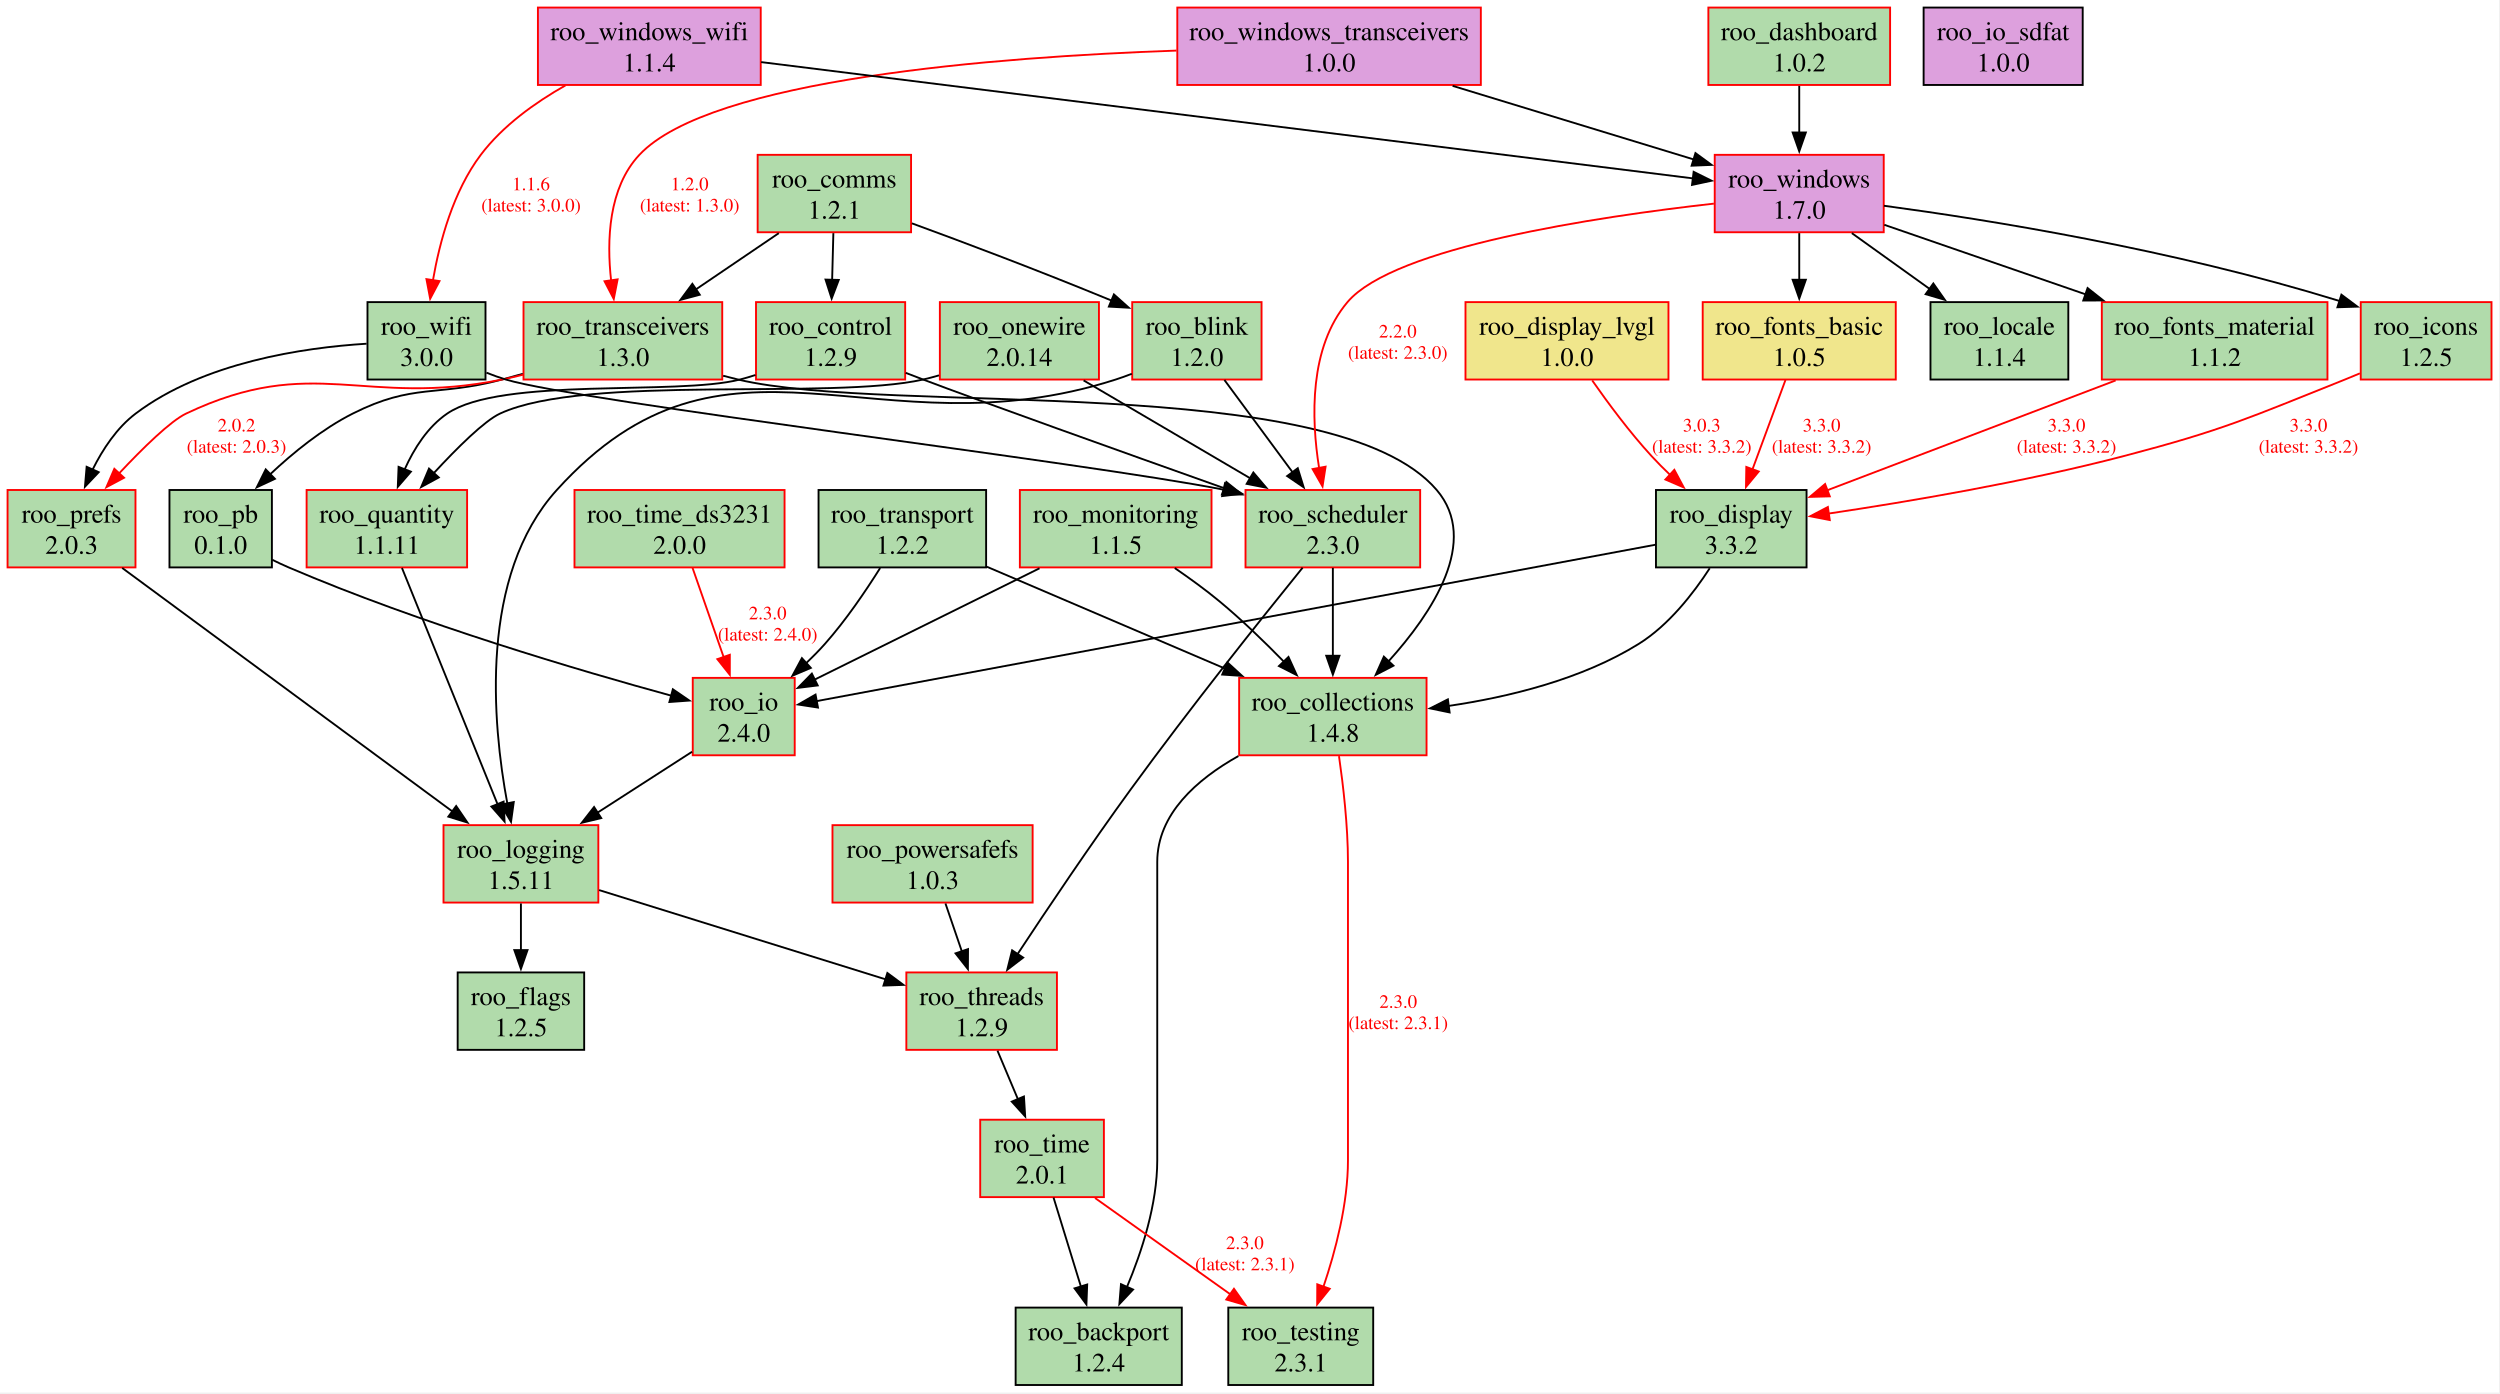
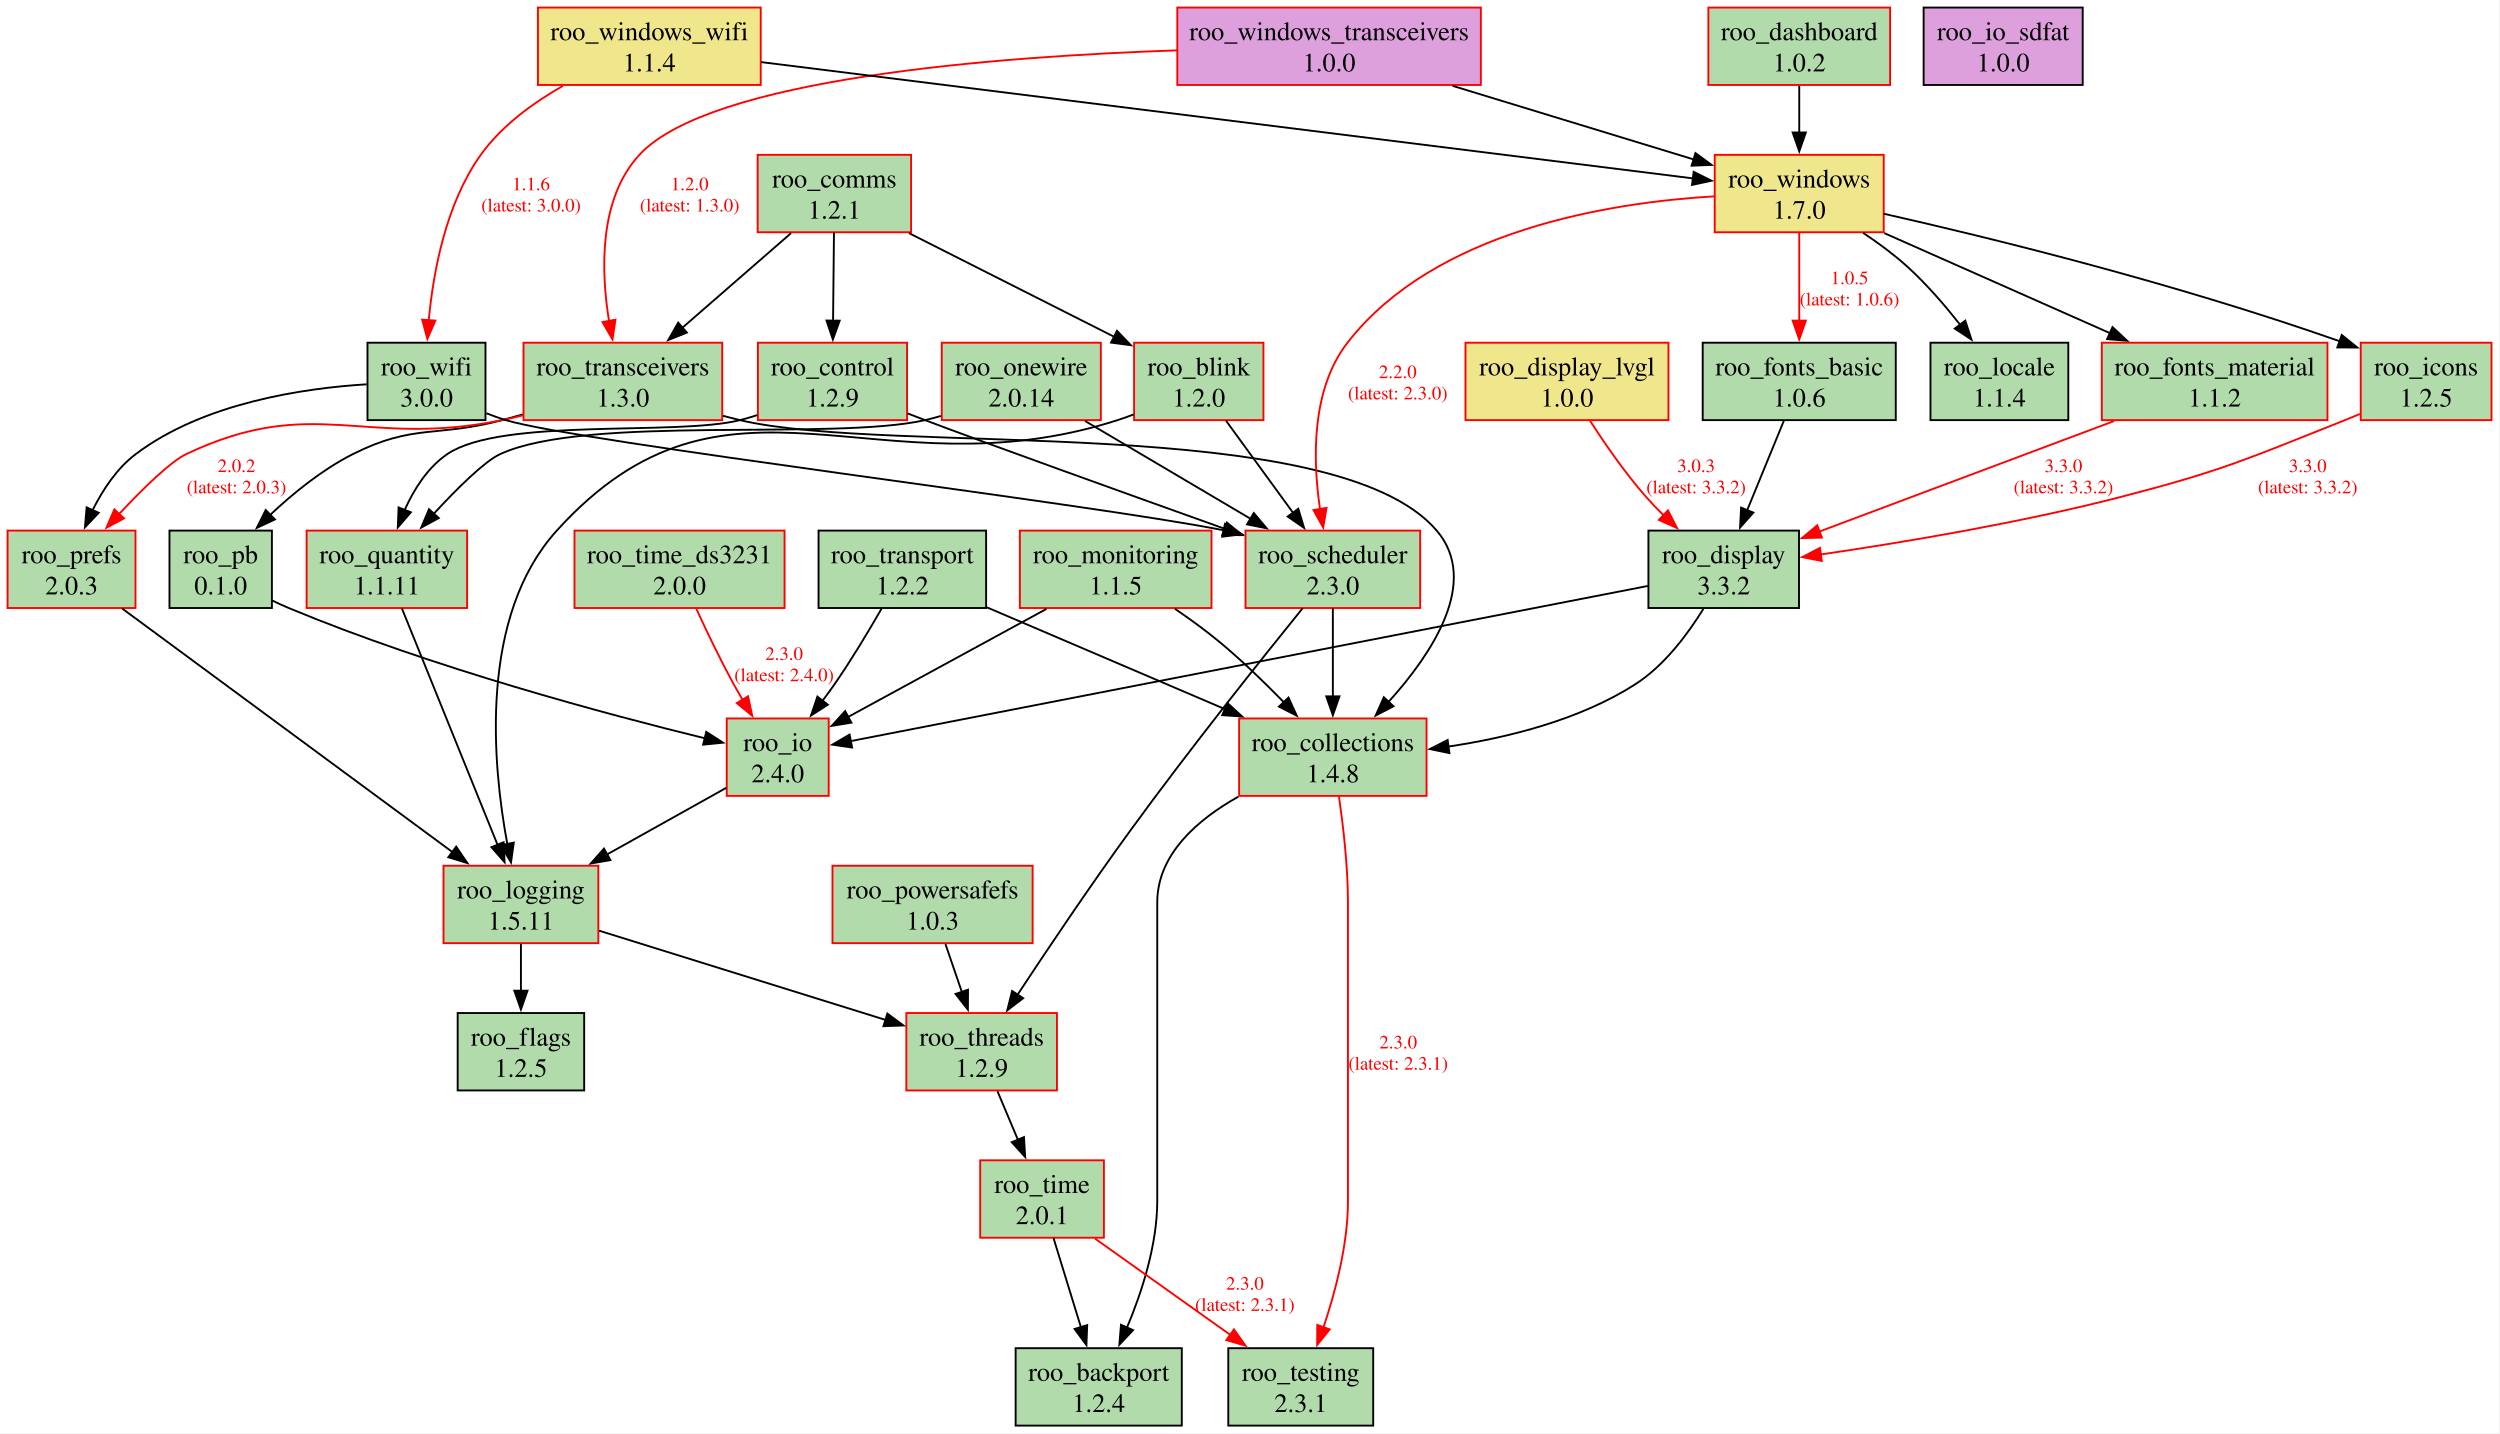
- <svg xmlns="http://www.w3.org/2000/svg" width="1324pt" height="738pt" viewBox="0.00 0.00 1324.00 738.00">
-   <g id="graph0" class="graph" transform="scale(1 1) rotate(0) translate(4 733.5)">
-     <polygon fill="white" stroke="none" points="-4,4 -4,-733.5 1319.5,-733.5 1319.5,4 -4,4" />
+ <svg xmlns="http://www.w3.org/2000/svg" width="1324pt" height="759pt" viewBox="0.00 0.00 1324.00 759.00">
+   <g id="graph0" class="graph" transform="scale(1 1) rotate(0) translate(4 755)">
+     <polygon fill="white" stroke="none" points="-4,4 -4,-755 1319.5,-755 1319.5,4 -4,4" />
    <g id="node1" class="node">
      <polygon fill="#b1dbab" stroke="black" points="621.88,-41 533.88,-41 533.88,0 621.88,0 621.88,-41" />
      <text xml:space="preserve" text-anchor="middle" x="577.88" y="-23.7" font-family="Times,serif" font-size="14.00">roo_backport</text>
      <text xml:space="preserve" text-anchor="middle" x="577.88" y="-7.2" font-family="Times,serif" font-size="14.00">1.2.4</text>
    </g>
    <g id="node2" class="node">
-       <polygon fill="#b1dbab" stroke="red" points="664.12,-573.5 595.62,-573.5 595.62,-532.5 664.12,-532.5 664.12,-573.5" />
-       <text xml:space="preserve" text-anchor="middle" x="629.88" y="-556.2" font-family="Times,serif" font-size="14.00">roo_blink</text>
-       <text xml:space="preserve" text-anchor="middle" x="629.88" y="-539.7" font-family="Times,serif" font-size="14.00">1.2.0</text>
+       <polygon fill="#b1dbab" stroke="red" points="665.12,-573.5 596.62,-573.5 596.62,-532.5 665.12,-532.5 665.12,-573.5" />
+       <text xml:space="preserve" text-anchor="middle" x="630.88" y="-556.2" font-family="Times,serif" font-size="14.00">roo_blink</text>
+       <text xml:space="preserve" text-anchor="middle" x="630.88" y="-539.7" font-family="Times,serif" font-size="14.00">1.2.0</text>
    </g>
    <g id="node16" class="node">
      <polygon fill="#b1dbab" stroke="red" points="312.88,-296.5 230.88,-296.5 230.88,-255.5 312.88,-255.5 312.88,-296.5" />
      <text xml:space="preserve" text-anchor="middle" x="271.88" y="-279.2" font-family="Times,serif" font-size="14.00">roo_logging</text>
      <text xml:space="preserve" text-anchor="middle" x="271.88" y="-262.7" font-family="Times,serif" font-size="14.00">1.5.11</text>
    </g>
    <g id="edge1" class="edge">
-       <path fill="none" stroke="black" d="M595.41,-535.55C592.55,-534.43 589.68,-533.4 586.88,-532.5 459.18,-491.54 380.89,-573.4 290.88,-474 249.76,-428.6 256.69,-350.92 264.69,-307.92" />
-       <polygon fill="black" stroke="black" points="268.09,-308.74 266.64,-298.25 261.23,-307.36 268.09,-308.74" />
+       <path fill="none" stroke="black" d="M596.41,-535.54C593.56,-534.43 590.69,-533.4 587.88,-532.5 459.76,-491.44 381.22,-573.69 290.88,-474 249.75,-428.62 256.68,-350.93 264.69,-307.92" />
+       <polygon fill="black" stroke="black" points="268.09,-308.75 266.63,-298.25 261.23,-307.36 268.09,-308.75" />
    </g>
    <g id="node23" class="node">
      <polygon fill="#b1dbab" stroke="red" points="748.12,-474 655.62,-474 655.62,-433 748.12,-433 748.12,-474" />
      <text xml:space="preserve" text-anchor="middle" x="701.88" y="-456.7" font-family="Times,serif" font-size="14.00">roo_scheduler</text>
      <text xml:space="preserve" text-anchor="middle" x="701.88" y="-440.2" font-family="Times,serif" font-size="14.00">2.3.0</text>
    </g>
    <g id="edge2" class="edge">
-       <path fill="none" stroke="black" d="M644.45,-532.27C654.89,-518.13 669.11,-498.87 680.79,-483.05" />
-       <polygon fill="black" stroke="black" points="683.3,-485.54 686.43,-475.42 677.67,-481.38 683.3,-485.54" />
+       <path fill="none" stroke="black" d="M645.24,-532.27C655.44,-518.26 669.31,-499.23 680.76,-483.49" />
+       <polygon fill="black" stroke="black" points="683.58,-485.57 686.64,-475.42 677.92,-481.45 683.58,-485.57" />
    </g>
    <g id="node3" class="node">
      <polygon fill="#b1dbab" stroke="red" points="751.5,-374.5 652.25,-374.5 652.25,-333.5 751.5,-333.5 751.5,-374.5" />
      <text xml:space="preserve" text-anchor="middle" x="701.88" y="-357.2" font-family="Times,serif" font-size="14.00">roo_collections</text>
      <text xml:space="preserve" text-anchor="middle" x="701.88" y="-340.7" font-family="Times,serif" font-size="14.00">1.4.8</text>
    </g>
    <g id="edge4" class="edge">
      <path fill="none" stroke="black" d="M651.84,-333.09C629.82,-320.74 608.88,-302.33 608.88,-277 608.88,-277 608.88,-277 608.88,-119 608.88,-95.69 600.73,-70.65 592.79,-51.79" />
      <polygon fill="black" stroke="black" points="596.07,-50.56 588.81,-42.84 589.67,-53.4 596.07,-50.56" />
    </g>
    <g id="node24" class="node">
      <polygon fill="#b1dbab" stroke="black" points="723.25,-41 646.5,-41 646.5,0 723.25,0 723.25,-41" />
      <text xml:space="preserve" text-anchor="middle" x="684.88" y="-23.7" font-family="Times,serif" font-size="14.00">roo_testing</text>
      <text xml:space="preserve" text-anchor="middle" x="684.88" y="-7.2" font-family="Times,serif" font-size="14.00">2.3.1</text>
    </g>
    <g id="edge3" class="edge">
      <path fill="none" stroke="red" d="M705.13,-333.06C707.34,-317.76 709.88,-296.1 709.88,-277 709.88,-277 709.88,-277 709.88,-119 709.88,-96.03 703.28,-70.94 696.87,-51.96" />
      <polygon fill="red" stroke="red" points="700.22,-50.96 693.57,-42.71 693.63,-53.31 700.22,-50.96" />
      <text xml:space="preserve" text-anchor="middle" x="736.5" y="-199.75" font-family="Times,serif" font-size="10.00" fill="red">2.3.0</text>
      <text xml:space="preserve" text-anchor="middle" x="736.5" y="-188.5" font-family="Times,serif" font-size="10.00" fill="red">(latest: 2.3.1)</text>
    </g>
    <g id="node4" class="node">
-       <polygon fill="#b1dbab" stroke="red" points="478.5,-651.5 397.25,-651.5 397.25,-610.5 478.5,-610.5 478.5,-651.5" />
-       <text xml:space="preserve" text-anchor="middle" x="437.88" y="-634.2" font-family="Times,serif" font-size="14.00">roo_comms</text>
-       <text xml:space="preserve" text-anchor="middle" x="437.88" y="-617.7" font-family="Times,serif" font-size="14.00">1.2.1</text>
+       <polygon fill="#b1dbab" stroke="red" points="478.5,-673 397.25,-673 397.25,-632 478.5,-632 478.5,-673" />
+       <text xml:space="preserve" text-anchor="middle" x="437.88" y="-655.7" font-family="Times,serif" font-size="14.00">roo_comms</text>
+       <text xml:space="preserve" text-anchor="middle" x="437.88" y="-639.2" font-family="Times,serif" font-size="14.00">1.2.1</text>
    </g>
    <g id="edge5" class="edge">
-       <path fill="none" stroke="black" d="M478.94,-615.22C506.61,-605.09 544.12,-591.01 584.59,-574.35" />
-       <polygon fill="black" stroke="black" points="585.93,-577.58 593.83,-570.52 583.25,-571.12 585.93,-577.58" />
+       <path fill="none" stroke="black" d="M477.4,-631.53C508.94,-615.6 553.14,-593.27 586.01,-576.66" />
+       <polygon fill="black" stroke="black" points="587.56,-579.8 594.91,-572.17 584.4,-573.56 587.56,-579.8" />
    </g>
    <g id="node5" class="node">
-       <polygon fill="#b1dbab" stroke="red" points="475.38,-573.5 396.38,-573.5 396.38,-532.5 475.38,-532.5 475.38,-573.5" />
-       <text xml:space="preserve" text-anchor="middle" x="435.88" y="-556.2" font-family="Times,serif" font-size="14.00">roo_control</text>
-       <text xml:space="preserve" text-anchor="middle" x="435.88" y="-539.7" font-family="Times,serif" font-size="14.00">1.2.9</text>
+       <polygon fill="#b1dbab" stroke="red" points="476.38,-573.5 397.38,-573.5 397.38,-532.5 476.38,-532.5 476.38,-573.5" />
+       <text xml:space="preserve" text-anchor="middle" x="436.88" y="-556.2" font-family="Times,serif" font-size="14.00">roo_control</text>
+       <text xml:space="preserve" text-anchor="middle" x="436.88" y="-539.7" font-family="Times,serif" font-size="14.00">1.2.9</text>
    </g>
    <g id="edge6" class="edge">
-       <path fill="none" stroke="black" d="M437.35,-610.03C437.15,-602.44 436.92,-593.6 436.7,-585.21" />
-       <polygon fill="black" stroke="black" points="440.2,-585.25 436.44,-575.35 433.2,-585.44 440.2,-585.25" />
+       <path fill="none" stroke="black" d="M437.67,-631.77C437.53,-618.29 437.35,-600.16 437.19,-584.79" />
+       <polygon fill="black" stroke="black" points="440.7,-585.18 437.09,-575.21 433.7,-585.25 440.7,-585.18" />
    </g>
    <g id="node28" class="node">
      <polygon fill="#b1dbab" stroke="red" points="378.5,-573.5 273.25,-573.5 273.25,-532.5 378.5,-532.5 378.5,-573.5" />
      <text xml:space="preserve" text-anchor="middle" x="325.88" y="-556.2" font-family="Times,serif" font-size="14.00">roo_transceivers</text>
      <text xml:space="preserve" text-anchor="middle" x="325.88" y="-539.7" font-family="Times,serif" font-size="14.00">1.3.0</text>
    </g>
    <g id="edge7" class="edge">
-       <path fill="none" stroke="black" d="M408.45,-610.03C394.94,-600.87 378.76,-589.88 364.31,-580.08" />
-       <polygon fill="black" stroke="black" points="366.6,-577.4 356.36,-574.68 362.67,-583.2 366.6,-577.4" />
+       <path fill="none" stroke="black" d="M414.94,-631.53C398.33,-617.07 375.67,-597.35 357.37,-581.42" />
+       <polygon fill="black" stroke="black" points="359.76,-578.86 349.92,-574.93 355.17,-584.14 359.76,-578.86" />
    </g>
    <g id="node22" class="node">
      <polygon fill="#b1dbab" stroke="red" points="243.38,-474 158.38,-474 158.38,-433 243.38,-433 243.38,-474" />
      <text xml:space="preserve" text-anchor="middle" x="200.88" y="-456.7" font-family="Times,serif" font-size="14.00">roo_quantity</text>
      <text xml:space="preserve" text-anchor="middle" x="200.88" y="-440.2" font-family="Times,serif" font-size="14.00">1.1.11</text>
    </g>
    <g id="edge8" class="edge">
-       <path fill="none" stroke="black" d="M396.08,-534.89C393.33,-534 390.58,-533.19 387.88,-532.5 354.28,-523.9 261.53,-534.03 232.88,-514.5 222.56,-507.47 215.3,-496.01 210.34,-484.98" />
+       <path fill="none" stroke="black" d="M397.05,-535.16C393.97,-534.16 390.89,-533.26 387.88,-532.5 354.25,-524.02 261.53,-534.03 232.88,-514.5 222.56,-507.47 215.3,-496.01 210.34,-484.98" />
      <polygon fill="black" stroke="black" points="213.6,-483.7 206.67,-475.68 207.09,-486.26 213.6,-483.7" />
    </g>
    <g id="edge9" class="edge">
-       <path fill="none" stroke="black" d="M475.68,-536.03C478.78,-534.82 481.88,-533.63 484.88,-532.5 514.56,-521.26 590.73,-494.02 644.41,-474.91" />
-       <polygon fill="black" stroke="black" points="645.49,-478.24 653.73,-471.59 643.14,-471.65 645.49,-478.24" />
+       <path fill="none" stroke="black" d="M476.68,-536.04C479.79,-534.83 482.88,-533.64 485.88,-532.5 515.43,-521.29 591.25,-494.04 644.68,-474.92" />
+       <polygon fill="black" stroke="black" points="645.72,-478.27 653.95,-471.6 643.36,-471.67 645.72,-478.27" />
    </g>
    <g id="node6" class="node">
-       <polygon fill="#b1dbab" stroke="red" points="997,-729.5 900.75,-729.5 900.75,-688.5 997,-688.5 997,-729.5" />
-       <text xml:space="preserve" text-anchor="middle" x="948.88" y="-712.2" font-family="Times,serif" font-size="14.00">roo_dashboard</text>
-       <text xml:space="preserve" text-anchor="middle" x="948.88" y="-695.7" font-family="Times,serif" font-size="14.00">1.0.2</text>
+       <polygon fill="#b1dbab" stroke="red" points="997,-751 900.75,-751 900.75,-710 997,-710 997,-751" />
+       <text xml:space="preserve" text-anchor="middle" x="948.88" y="-733.7" font-family="Times,serif" font-size="14.00">roo_dashboard</text>
+       <text xml:space="preserve" text-anchor="middle" x="948.88" y="-717.2" font-family="Times,serif" font-size="14.00">1.0.2</text>
    </g>
    <g id="node31" class="node">
-       <polygon fill="plum" stroke="red" points="993.62,-651.5 904.12,-651.5 904.12,-610.5 993.62,-610.5 993.62,-651.5" />
-       <text xml:space="preserve" text-anchor="middle" x="948.88" y="-634.2" font-family="Times,serif" font-size="14.00">roo_windows</text>
-       <text xml:space="preserve" text-anchor="middle" x="948.88" y="-617.7" font-family="Times,serif" font-size="14.00">1.7.0</text>
+       <polygon fill="khaki" stroke="red" points="993.62,-673 904.12,-673 904.12,-632 993.62,-632 993.62,-673" />
+       <text xml:space="preserve" text-anchor="middle" x="948.88" y="-655.7" font-family="Times,serif" font-size="14.00">roo_windows</text>
+       <text xml:space="preserve" text-anchor="middle" x="948.88" y="-639.2" font-family="Times,serif" font-size="14.00">1.7.0</text>
    </g>
    <g id="edge10" class="edge">
-       <path fill="none" stroke="black" d="M948.88,-688.03C948.88,-680.44 948.88,-671.6 948.88,-663.21" />
-       <polygon fill="black" stroke="black" points="952.38,-663.35 948.88,-653.35 945.38,-663.35 952.38,-663.35" />
+       <path fill="none" stroke="black" d="M948.88,-709.53C948.88,-701.94 948.88,-693.1 948.88,-684.71" />
+       <polygon fill="black" stroke="black" points="952.38,-684.85 948.88,-674.85 945.38,-684.85 952.38,-684.85" />
    </g>
    <g id="node7" class="node">
-       <polygon fill="#b1dbab" stroke="black" points="952.75,-474 873,-474 873,-433 952.75,-433 952.75,-474" />
-       <text xml:space="preserve" text-anchor="middle" x="912.88" y="-456.7" font-family="Times,serif" font-size="14.00">roo_display</text>
-       <text xml:space="preserve" text-anchor="middle" x="912.88" y="-440.2" font-family="Times,serif" font-size="14.00">3.3.2</text>
+       <polygon fill="#b1dbab" stroke="black" points="948.75,-474 869,-474 869,-433 948.75,-433 948.75,-474" />
+       <text xml:space="preserve" text-anchor="middle" x="908.88" y="-456.7" font-family="Times,serif" font-size="14.00">roo_display</text>
+       <text xml:space="preserve" text-anchor="middle" x="908.88" y="-440.2" font-family="Times,serif" font-size="14.00">3.3.2</text>
    </g>
    <g id="edge11" class="edge">
-       <path fill="none" stroke="black" d="M901.47,-432.55C892.83,-419.22 879.75,-402.38 863.88,-392.5 833.62,-373.67 794.87,-364.28 762.86,-359.6" />
-       <polygon fill="black" stroke="black" points="763.72,-356.19 753.34,-358.34 762.8,-363.13 763.72,-356.19" />
+       <path fill="none" stroke="black" d="M898.11,-432.56C889.9,-419.24 877.38,-402.4 861.88,-392.5 832.43,-373.7 794.54,-364.3 763.03,-359.62" />
+       <polygon fill="black" stroke="black" points="763.61,-356.16 753.23,-358.3 762.67,-363.1 763.61,-356.16" />
    </g>
    <g id="node13" class="node">
-       <polygon fill="#b1dbab" stroke="red" points="416.88,-374.5 362.88,-374.5 362.88,-333.5 416.88,-333.5 416.88,-374.5" />
-       <text xml:space="preserve" text-anchor="middle" x="389.88" y="-357.2" font-family="Times,serif" font-size="14.00">roo_io</text>
-       <text xml:space="preserve" text-anchor="middle" x="389.88" y="-340.7" font-family="Times,serif" font-size="14.00">2.4.0</text>
+       <polygon fill="#b1dbab" stroke="red" points="434.88,-374.5 380.88,-374.5 380.88,-333.5 434.88,-333.5 434.88,-374.5" />
+       <text xml:space="preserve" text-anchor="middle" x="407.88" y="-357.2" font-family="Times,serif" font-size="14.00">roo_io</text>
+       <text xml:space="preserve" text-anchor="middle" x="407.88" y="-340.7" font-family="Times,serif" font-size="14.00">2.4.0</text>
    </g>
    <g id="edge12" class="edge">
-       <path fill="none" stroke="black" d="M872.7,-445.01C774.77,-426.75 524.72,-380.14 428.46,-362.19" />
-       <polygon fill="black" stroke="black" points="429.2,-358.77 418.72,-360.38 427.91,-365.65 429.2,-358.77" />
+       <path fill="none" stroke="black" d="M868.72,-444.69C774.31,-426.31 539.2,-380.56 446.41,-362.5" />
+       <polygon fill="black" stroke="black" points="447.28,-359.1 436.8,-360.63 445.94,-365.97 447.28,-359.1" />
    </g>
    <g id="node8" class="node">
      <polygon fill="khaki" stroke="red" points="879.62,-573.5 772.12,-573.5 772.12,-532.5 879.62,-532.5 879.62,-573.5" />
      <text xml:space="preserve" text-anchor="middle" x="825.88" y="-556.2" font-family="Times,serif" font-size="14.00">roo_display_lvgl</text>
      <text xml:space="preserve" text-anchor="middle" x="825.88" y="-539.7" font-family="Times,serif" font-size="14.00">1.0.0</text>
    </g>
    <g id="edge13" class="edge">
-       <path fill="none" stroke="red" d="M839.23,-532.02C847.66,-519.96 859.11,-504.54 870.62,-492 873.67,-488.68 876.99,-485.35 880.37,-482.11" />
-       <polygon fill="red" stroke="red" points="882.73,-484.69 887.72,-475.34 877.99,-479.54 882.73,-484.69" />
-       <text xml:space="preserve" text-anchor="middle" x="897.25" y="-505" font-family="Times,serif" font-size="10.00" fill="red">3.0.3</text>
-       <text xml:space="preserve" text-anchor="middle" x="897.25" y="-493.75" font-family="Times,serif" font-size="10.00" fill="red">(latest: 3.3.2)</text>
+       <path fill="none" stroke="red" d="M837.99,-532.27C845.82,-520.15 856.57,-504.59 867.62,-492 870.56,-488.66 873.77,-485.31 877.06,-482.06" />
+       <polygon fill="red" stroke="red" points="879.34,-484.72 884.2,-475.3 874.53,-479.64 879.34,-484.72" />
+       <text xml:space="preserve" text-anchor="middle" x="894.25" y="-505" font-family="Times,serif" font-size="10.00" fill="red">3.0.3</text>
+       <text xml:space="preserve" text-anchor="middle" x="894.25" y="-493.75" font-family="Times,serif" font-size="10.00" fill="red">(latest: 3.3.2)</text>
    </g>
    <g id="node9" class="node">
      <polygon fill="#b1dbab" stroke="black" points="305.38,-218.5 238.38,-218.5 238.38,-177.5 305.38,-177.5 305.38,-218.5" />
      <text xml:space="preserve" text-anchor="middle" x="271.88" y="-201.2" font-family="Times,serif" font-size="14.00">roo_flags</text>
      <text xml:space="preserve" text-anchor="middle" x="271.88" y="-184.7" font-family="Times,serif" font-size="14.00">1.2.5</text>
    </g>
    <g id="node10" class="node">
-       <polygon fill="khaki" stroke="red" points="1000,-573.5 897.75,-573.5 897.75,-532.5 1000,-532.5 1000,-573.5" />
+       <polygon fill="#b1dbab" stroke="black" points="1000,-573.5 897.75,-573.5 897.75,-532.5 1000,-532.5 1000,-573.5" />
      <text xml:space="preserve" text-anchor="middle" x="948.88" y="-556.2" font-family="Times,serif" font-size="14.00">roo_fonts_basic</text>
-       <text xml:space="preserve" text-anchor="middle" x="948.88" y="-539.7" font-family="Times,serif" font-size="14.00">1.0.5</text>
+       <text xml:space="preserve" text-anchor="middle" x="948.88" y="-539.7" font-family="Times,serif" font-size="14.00">1.0.6</text>
    </g>
    <g id="edge14" class="edge">
-       <path fill="none" stroke="red" d="M941.59,-532.27C936.56,-518.66 929.79,-500.3 924.08,-484.84" />
-       <polygon fill="red" stroke="red" points="927.42,-483.79 920.67,-475.62 920.85,-486.21 927.42,-483.79" />
-       <text xml:space="preserve" text-anchor="middle" x="960.72" y="-505" font-family="Times,serif" font-size="10.00" fill="red">3.3.0</text>
-       <text xml:space="preserve" text-anchor="middle" x="960.72" y="-493.75" font-family="Times,serif" font-size="10.00" fill="red">(latest: 3.3.2)</text>
+       <path fill="none" stroke="black" d="M940.78,-532.27C935.2,-518.66 927.66,-500.3 921.32,-484.84" />
+       <polygon fill="black" stroke="black" points="924.57,-483.52 917.53,-475.6 918.09,-486.18 924.57,-483.52" />
    </g>
    <g id="node11" class="node">
      <polygon fill="#b1dbab" stroke="red" points="1228.62,-573.5 1109.12,-573.5 1109.12,-532.5 1228.62,-532.5 1228.62,-573.5" />
      <text xml:space="preserve" text-anchor="middle" x="1168.88" y="-556.2" font-family="Times,serif" font-size="14.00">roo_fonts_material</text>
      <text xml:space="preserve" text-anchor="middle" x="1168.88" y="-539.7" font-family="Times,serif" font-size="14.00">1.1.2</text>
    </g>
    <g id="edge15" class="edge">
-       <path fill="none" stroke="red" d="M1116.45,-532.03C1071.72,-515 1007.81,-490.66 963.58,-473.81" />
-       <polygon fill="red" stroke="red" points="965.06,-470.63 954.47,-470.34 962.57,-477.17 965.06,-470.63" />
-       <text xml:space="preserve" text-anchor="middle" x="1090.43" y="-505" font-family="Times,serif" font-size="10.00" fill="red">3.3.0</text>
-       <text xml:space="preserve" text-anchor="middle" x="1090.43" y="-493.75" font-family="Times,serif" font-size="10.00" fill="red">(latest: 3.3.2)</text>
+       <path fill="none" stroke="red" d="M1115.63,-532.03C1069.93,-514.89 1004.5,-490.36 959.56,-473.51" />
+       <polygon fill="red" stroke="red" points="960.89,-470.27 950.3,-470.03 958.43,-476.82 960.89,-470.27" />
+       <text xml:space="preserve" text-anchor="middle" x="1088.79" y="-505" font-family="Times,serif" font-size="10.00" fill="red">3.3.0</text>
+       <text xml:space="preserve" text-anchor="middle" x="1088.79" y="-493.75" font-family="Times,serif" font-size="10.00" fill="red">(latest: 3.3.2)</text>
    </g>
    <g id="node12" class="node">
      <polygon fill="#b1dbab" stroke="red" points="1315.5,-573.5 1246.25,-573.5 1246.25,-532.5 1315.5,-532.5 1315.5,-573.5" />
      <text xml:space="preserve" text-anchor="middle" x="1280.88" y="-556.2" font-family="Times,serif" font-size="14.00">roo_icons</text>
      <text xml:space="preserve" text-anchor="middle" x="1280.88" y="-539.7" font-family="Times,serif" font-size="14.00">1.2.5</text>
    </g>
    <g id="edge16" class="edge">
-       <path fill="none" stroke="red" d="M1245.79,-535.77C1243.12,-534.63 1240.46,-533.53 1237.88,-532.5 1186.76,-512.11 1174.11,-505.92 1120.88,-492 1068.2,-478.22 1006.7,-467.82 964.31,-461.5" />
-       <polygon fill="red" stroke="red" points="965.05,-458.08 954.65,-460.09 964.04,-465 965.05,-458.08" />
-       <text xml:space="preserve" text-anchor="middle" x="1218.56" y="-505" font-family="Times,serif" font-size="10.00" fill="red">3.3.0</text>
-       <text xml:space="preserve" text-anchor="middle" x="1218.56" y="-493.75" font-family="Times,serif" font-size="10.00" fill="red">(latest: 3.3.2)</text>
+       <path fill="none" stroke="red" d="M1245.79,-535.76C1243.13,-534.63 1240.47,-533.53 1237.88,-532.5 1186.35,-512.03 1173.55,-505.89 1119.88,-492 1066.09,-478.08 1003.27,-467.64 960.25,-461.36" />
+       <polygon fill="red" stroke="red" points="960.83,-457.91 950.44,-459.95 959.84,-464.83 960.83,-457.91" />
+       <text xml:space="preserve" text-anchor="middle" x="1218.17" y="-505" font-family="Times,serif" font-size="10.00" fill="red">3.3.0</text>
+       <text xml:space="preserve" text-anchor="middle" x="1218.17" y="-493.75" font-family="Times,serif" font-size="10.00" fill="red">(latest: 3.3.2)</text>
    </g>
    <g id="edge17" class="edge">
-       <path fill="none" stroke="black" d="M362.51,-335.37C347.6,-325.77 328.86,-313.7 312.29,-303.03" />
-       <polygon fill="black" stroke="black" points="314.41,-300.24 304.11,-297.76 310.62,-306.12 314.41,-300.24" />
+       <path fill="none" stroke="black" d="M380.68,-337.8C362.63,-327.71 338.49,-314.22 317.53,-302.51" />
+       <polygon fill="black" stroke="black" points="319.3,-299.49 308.86,-297.67 315.88,-305.6 319.3,-299.49" />
    </g>
    <g id="node14" class="node">
-       <polygon fill="plum" stroke="black" points="1099,-729.5 1014.75,-729.5 1014.75,-688.5 1099,-688.5 1099,-729.5" />
-       <text xml:space="preserve" text-anchor="middle" x="1056.88" y="-712.2" font-family="Times,serif" font-size="14.00">roo_io_sdfat</text>
-       <text xml:space="preserve" text-anchor="middle" x="1056.88" y="-695.7" font-family="Times,serif" font-size="14.00">1.0.0</text>
+       <polygon fill="plum" stroke="black" points="1099,-751 1014.75,-751 1014.75,-710 1099,-710 1099,-751" />
+       <text xml:space="preserve" text-anchor="middle" x="1056.88" y="-733.7" font-family="Times,serif" font-size="14.00">roo_io_sdfat</text>
+       <text xml:space="preserve" text-anchor="middle" x="1056.88" y="-717.2" font-family="Times,serif" font-size="14.00">1.0.0</text>
    </g>
    <g id="node15" class="node">
      <polygon fill="#b1dbab" stroke="black" points="1091.38,-573.5 1018.38,-573.5 1018.38,-532.5 1091.38,-532.5 1091.38,-573.5" />
      <text xml:space="preserve" text-anchor="middle" x="1054.88" y="-556.2" font-family="Times,serif" font-size="14.00">roo_locale</text>
      <text xml:space="preserve" text-anchor="middle" x="1054.88" y="-539.7" font-family="Times,serif" font-size="14.00">1.1.4</text>
    </g>
    <g id="edge18" class="edge">
      <path fill="none" stroke="black" d="M271.88,-255.03C271.88,-247.44 271.88,-238.6 271.88,-230.21" />
      <polygon fill="black" stroke="black" points="275.38,-230.35 271.88,-220.35 268.38,-230.35 275.38,-230.35" />
    </g>
    <g id="node25" class="node">
      <polygon fill="#b1dbab" stroke="red" points="555.75,-218.5 476,-218.5 476,-177.5 555.75,-177.5 555.75,-218.5" />
      <text xml:space="preserve" text-anchor="middle" x="515.88" y="-201.2" font-family="Times,serif" font-size="14.00">roo_threads</text>
      <text xml:space="preserve" text-anchor="middle" x="515.88" y="-184.7" font-family="Times,serif" font-size="14.00">1.2.9</text>
    </g>
    <g id="edge19" class="edge">
      <path fill="none" stroke="black" d="M313.27,-262.11C355.13,-249.07 419.92,-228.89 464.92,-214.87" />
      <polygon fill="black" stroke="black" points="465.95,-218.22 474.46,-211.9 463.87,-211.53 465.95,-218.22" />
    </g>
    <g id="node17" class="node">
      <polygon fill="#b1dbab" stroke="red" points="637.62,-474 536.12,-474 536.12,-433 637.62,-433 637.62,-474" />
      <text xml:space="preserve" text-anchor="middle" x="586.88" y="-456.7" font-family="Times,serif" font-size="14.00">roo_monitoring</text>
      <text xml:space="preserve" text-anchor="middle" x="586.88" y="-440.2" font-family="Times,serif" font-size="14.00">1.1.5</text>
    </g>
    <g id="edge20" class="edge">
      <path fill="none" stroke="black" d="M618.16,-432.65C626.11,-427.21 634.49,-421.12 641.88,-415 653.69,-405.21 665.82,-393.45 676.06,-382.95" />
      <polygon fill="black" stroke="black" points="678.38,-385.59 682.77,-375.95 673.32,-380.75 678.38,-385.59" />
    </g>
    <g id="edge21" class="edge">
-       <path fill="none" stroke="black" d="M546.53,-432.53C511.54,-415.22 461.3,-390.35 427.21,-373.48" />
-       <polygon fill="black" stroke="black" points="429.06,-370.49 418.55,-369.19 425.96,-376.76 429.06,-370.49" />
+       <path fill="none" stroke="black" d="M550.22,-432.53C519.53,-415.82 475.92,-392.06 445.07,-375.26" />
+       <polygon fill="black" stroke="black" points="446.92,-372.28 436.47,-370.57 443.58,-378.43 446.92,-372.28" />
    </g>
    <g id="node18" class="node">
-       <polygon fill="#b1dbab" stroke="red" points="578,-573.5 493.75,-573.5 493.75,-532.5 578,-532.5 578,-573.5" />
-       <text xml:space="preserve" text-anchor="middle" x="535.88" y="-556.2" font-family="Times,serif" font-size="14.00">roo_onewire</text>
-       <text xml:space="preserve" text-anchor="middle" x="535.88" y="-539.7" font-family="Times,serif" font-size="14.00">2.0.14</text>
+       <polygon fill="#b1dbab" stroke="red" points="579,-573.5 494.75,-573.5 494.75,-532.5 579,-532.5 579,-573.5" />
+       <text xml:space="preserve" text-anchor="middle" x="536.88" y="-556.2" font-family="Times,serif" font-size="14.00">roo_onewire</text>
+       <text xml:space="preserve" text-anchor="middle" x="536.88" y="-539.7" font-family="Times,serif" font-size="14.00">2.0.14</text>
    </g>
    <g id="edge23" class="edge">
-       <path fill="none" stroke="black" d="M493.3,-534.71C490.47,-533.88 487.65,-533.13 484.88,-532.5 436.17,-521.47 306.21,-535.44 260.88,-514.5 252.57,-510.66 238.2,-496.42 225.6,-482.78" />
+       <path fill="none" stroke="black" d="M494.3,-534.71C491.47,-533.88 488.65,-533.13 485.88,-532.5 436.95,-521.43 306.41,-535.53 260.88,-514.5 252.57,-510.66 238.2,-496.42 225.6,-482.78" />
      <polygon fill="black" stroke="black" points="228.38,-480.64 219.07,-475.58 223.2,-485.34 228.38,-480.64" />
    </g>
    <g id="edge22" class="edge">
-       <path fill="none" stroke="black" d="M569.87,-532.03C595.38,-517.05 630.52,-496.41 658.13,-480.19" />
-       <polygon fill="black" stroke="black" points="659.77,-483.29 666.62,-475.21 656.23,-477.25 659.77,-483.29" />
+       <path fill="none" stroke="black" d="M570.66,-532.03C596.02,-517.05 630.95,-496.41 658.39,-480.19" />
+       <polygon fill="black" stroke="black" points="660,-483.31 666.83,-475.21 656.44,-477.28 660,-483.31" />
    </g>
    <g id="node19" class="node">
      <polygon fill="#b1dbab" stroke="black" points="140,-474 85.75,-474 85.75,-433 140,-433 140,-474" />
      <text xml:space="preserve" text-anchor="middle" x="112.88" y="-456.7" font-family="Times,serif" font-size="14.00">roo_pb</text>
      <text xml:space="preserve" text-anchor="middle" x="112.88" y="-440.2" font-family="Times,serif" font-size="14.00">0.1.0</text>
    </g>
    <g id="edge24" class="edge">
-       <path fill="none" stroke="black" d="M140.14,-437.06C143.05,-435.62 146,-434.23 148.88,-433 218.48,-403.18 303.49,-378.19 351.68,-365.02" />
-       <polygon fill="black" stroke="black" points="352.34,-368.47 361.08,-362.48 350.51,-361.71 352.34,-368.47" />
+       <path fill="none" stroke="black" d="M140.11,-437C143.03,-435.57 145.99,-434.2 148.88,-433 224.85,-401.37 318.18,-376.49 369.5,-363.95" />
+       <polygon fill="black" stroke="black" points="370.03,-367.42 378.92,-361.67 368.38,-360.62 370.03,-367.42" />
    </g>
    <g id="node20" class="node">
      <polygon fill="#b1dbab" stroke="red" points="542.88,-296.5 436.88,-296.5 436.88,-255.5 542.88,-255.5 542.88,-296.5" />
      <text xml:space="preserve" text-anchor="middle" x="489.88" y="-279.2" font-family="Times,serif" font-size="14.00">roo_powersafefs</text>
      <text xml:space="preserve" text-anchor="middle" x="489.88" y="-262.7" font-family="Times,serif" font-size="14.00">1.0.3</text>
    </g>
    <g id="edge25" class="edge">
      <path fill="none" stroke="black" d="M496.71,-255.03C499.36,-247.26 502.47,-238.19 505.4,-229.63" />
      <polygon fill="black" stroke="black" points="508.67,-230.86 508.6,-220.27 502.05,-228.6 508.67,-230.86" />
    </g>
    <g id="node21" class="node">
      <polygon fill="#b1dbab" stroke="red" points="67.75,-474 0,-474 0,-433 67.75,-433 67.75,-474" />
      <text xml:space="preserve" text-anchor="middle" x="33.88" y="-456.7" font-family="Times,serif" font-size="14.00">roo_prefs</text>
      <text xml:space="preserve" text-anchor="middle" x="33.88" y="-440.2" font-family="Times,serif" font-size="14.00">2.0.3</text>
    </g>
    <g id="edge26" class="edge">
      <path fill="none" stroke="black" d="M60.71,-432.71C103.57,-401.11 187.5,-339.22 235.64,-303.72" />
      <polygon fill="black" stroke="black" points="237.58,-306.64 243.55,-297.89 233.43,-301 237.58,-306.64" />
    </g>
    <g id="edge27" class="edge">
      <path fill="none" stroke="black" d="M208.88,-432.71C221.24,-402.16 245.05,-343.31 259.6,-307.35" />
      <polygon fill="black" stroke="black" points="262.72,-308.97 263.22,-298.39 256.23,-306.35 262.72,-308.97" />
    </g>
    <g id="edge28" class="edge">
      <path fill="none" stroke="black" d="M701.88,-432.77C701.88,-419.29 701.88,-401.16 701.88,-385.79" />
      <polygon fill="black" stroke="black" points="705.38,-386.21 701.88,-376.21 698.38,-386.21 705.38,-386.21" />
    </g>
    <g id="edge29" class="edge">
      <path fill="none" stroke="black" d="M685.86,-432.85C664.55,-406.54 625.97,-358.19 594.88,-315.5 573.6,-286.29 550.54,-251.95 534.86,-228.16" />
      <polygon fill="black" stroke="black" points="537.87,-226.36 529.45,-219.92 532.02,-230.2 537.87,-226.36" />
    </g>
    <g id="node26" class="node">
      <polygon fill="#b1dbab" stroke="red" points="580.62,-140.5 515.12,-140.5 515.12,-99.5 580.62,-99.5 580.62,-140.5" />
      <text xml:space="preserve" text-anchor="middle" x="547.88" y="-123.2" font-family="Times,serif" font-size="14.00">roo_time</text>
      <text xml:space="preserve" text-anchor="middle" x="547.88" y="-106.7" font-family="Times,serif" font-size="14.00">2.0.1</text>
    </g>
    <g id="edge30" class="edge">
      <path fill="none" stroke="black" d="M524.28,-177.03C527.59,-169.18 531.46,-159.98 535.1,-151.34" />
      <polygon fill="black" stroke="black" points="538.28,-152.8 538.94,-142.23 531.83,-150.09 538.28,-152.8" />
    </g>
    <g id="edge32" class="edge">
      <path fill="none" stroke="black" d="M553.95,-99.27C558.13,-85.66 563.78,-67.3 568.54,-51.84" />
      <polygon fill="black" stroke="black" points="571.77,-53.23 571.37,-42.65 565.08,-51.18 571.77,-53.23" />
    </g>
    <g id="edge31" class="edge">
      <path fill="none" stroke="red" d="M575.93,-99.03C596.62,-84.31 624.97,-64.13 647.57,-48.05" />
      <polygon fill="red" stroke="red" points="649.51,-50.97 655.62,-42.32 645.45,-45.26 649.51,-50.97" />
      <text xml:space="preserve" text-anchor="middle" x="655.27" y="-72" font-family="Times,serif" font-size="10.00" fill="red">2.3.0</text>
      <text xml:space="preserve" text-anchor="middle" x="655.27" y="-60.75" font-family="Times,serif" font-size="10.00" fill="red">(latest: 2.3.1)</text>
    </g>
    <g id="node27" class="node">
      <polygon fill="#b1dbab" stroke="red" points="411.5,-474 300.25,-474 300.25,-433 411.5,-433 411.5,-474" />
      <text xml:space="preserve" text-anchor="middle" x="355.88" y="-456.7" font-family="Times,serif" font-size="14.00">roo_time_ds3231</text>
      <text xml:space="preserve" text-anchor="middle" x="355.88" y="-440.2" font-family="Times,serif" font-size="14.00">2.0.0</text>
    </g>
    <g id="edge33" class="edge">
-       <path fill="none" stroke="red" d="M362.76,-432.77C367.5,-419.16 373.9,-400.8 379.3,-385.34" />
-       <polygon fill="red" stroke="red" points="382.52,-386.73 382.51,-376.13 375.91,-384.42 382.52,-386.73" />
-       <text xml:space="preserve" text-anchor="middle" x="402.55" y="-405.5" font-family="Times,serif" font-size="10.00" fill="red">2.3.0</text>
-       <text xml:space="preserve" text-anchor="middle" x="402.55" y="-394.25" font-family="Times,serif" font-size="10.00" fill="red">(latest: 2.4.0)</text>
+       <path fill="none" stroke="red" d="M364.8,-432.5C370.22,-420.7 377.47,-405.57 384.62,-392.5 386.09,-389.82 387.67,-387.07 389.28,-384.33" />
+       <polygon fill="red" stroke="red" points="392.19,-386.27 394.38,-375.91 386.2,-382.65 392.19,-386.27" />
+       <text xml:space="preserve" text-anchor="middle" x="411.25" y="-405.5" font-family="Times,serif" font-size="10.00" fill="red">2.3.0</text>
+       <text xml:space="preserve" text-anchor="middle" x="411.25" y="-394.25" font-family="Times,serif" font-size="10.00" fill="red">(latest: 2.4.0)</text>
    </g>
    <g id="edge35" class="edge">
-       <path fill="none" stroke="black" d="M378.97,-534.5C381.63,-533.79 384.28,-533.12 386.88,-532.5 467.87,-513.27 702.8,-537.29 756.88,-474 779.85,-447.1 754.65,-409 731.31,-383.21" />
-       <polygon fill="black" stroke="black" points="733.98,-380.95 724.57,-376.08 728.89,-385.75 733.98,-380.95" />
+       <path fill="none" stroke="black" d="M378.83,-534.78C381.88,-533.96 384.91,-533.2 387.88,-532.5 468.69,-513.49 702.96,-537.14 756.88,-474 779.85,-447.1 754.65,-409 731.31,-383.21" />
+       <polygon fill="black" stroke="black" points="733.98,-380.95 724.57,-376.07 728.89,-385.75 733.98,-380.95" />
    </g>
    <g id="edge34" class="edge">
      <path fill="none" stroke="black" d="M272.88,-535.53C269.16,-534.48 265.47,-533.46 261.88,-532.5 227.07,-523.25 215.04,-530.69 182.88,-514.5 166.73,-506.37 151.2,-493.74 138.9,-482.16" />
      <polygon fill="black" stroke="black" points="141.61,-479.91 132,-475.43 136.72,-484.92 141.61,-479.91" />
    </g>
    <g id="edge36" class="edge">
      <path fill="none" stroke="red" d="M272.99,-535.05C269.25,-534.11 265.52,-533.24 261.88,-532.5 188.62,-517.54 162.16,-546.56 94.62,-514.5 86.31,-510.55 71.76,-496.31 58.98,-482.69" />
      <polygon fill="red" stroke="red" points="61.71,-480.48 52.36,-475.5 56.56,-485.23 61.71,-480.48" />
      <text xml:space="preserve" text-anchor="middle" x="121.25" y="-505" font-family="Times,serif" font-size="10.00" fill="red">2.0.2</text>
      <text xml:space="preserve" text-anchor="middle" x="121.25" y="-493.75" font-family="Times,serif" font-size="10.00" fill="red">(latest: 2.0.3)</text>
    </g>
    <g id="node29" class="node">
      <polygon fill="#b1dbab" stroke="black" points="518.25,-474 429.5,-474 429.5,-433 518.25,-433 518.25,-474" />
      <text xml:space="preserve" text-anchor="middle" x="473.88" y="-456.7" font-family="Times,serif" font-size="14.00">roo_transport</text>
      <text xml:space="preserve" text-anchor="middle" x="473.88" y="-440.2" font-family="Times,serif" font-size="14.00">1.2.2</text>
    </g>
    <g id="edge37" class="edge">
      <path fill="none" stroke="black" d="M518.65,-433.35C554.84,-417.88 606.01,-395.99 645.08,-379.29" />
      <polygon fill="black" stroke="black" points="646.04,-382.69 653.85,-375.54 643.28,-376.25 646.04,-382.69" />
    </g>
    <g id="edge38" class="edge">
-       <path fill="none" stroke="black" d="M462.12,-432.67C454.49,-420.51 443.94,-404.95 432.88,-392.5 429.77,-389 426.34,-385.52 422.82,-382.16" />
-       <polygon fill="black" stroke="black" points="425.41,-379.78 415.66,-375.63 420.69,-384.96 425.41,-379.78" />
+       <path fill="none" stroke="black" d="M462.85,-432.63C456.03,-420.74 446.89,-405.47 437.88,-392.5 435.89,-389.65 433.76,-386.73 431.58,-383.85" />
+       <polygon fill="black" stroke="black" points="434.41,-381.79 425.51,-376.05 428.89,-386.09 434.41,-381.79" />
    </g>
    <g id="node30" class="node">
      <polygon fill="#b1dbab" stroke="black" points="253.12,-573.5 190.62,-573.5 190.62,-532.5 253.12,-532.5 253.12,-573.5" />
      <text xml:space="preserve" text-anchor="middle" x="221.88" y="-556.2" font-family="Times,serif" font-size="14.00">roo_wifi</text>
      <text xml:space="preserve" text-anchor="middle" x="221.88" y="-539.7" font-family="Times,serif" font-size="14.00">3.0.0</text>
    </g>
    <g id="edge39" class="edge">
      <path fill="none" stroke="black" d="M190.15,-551.47C156.63,-549.4 103.77,-541.62 67.88,-514.5 57.92,-506.98 50.43,-495.63 45.05,-484.82" />
      <polygon fill="black" stroke="black" points="48.27,-483.43 40.99,-475.74 41.88,-486.29 48.27,-483.43" />
    </g>
    <g id="edge40" class="edge">
      <path fill="none" stroke="black" d="M253.61,-536.13C257.03,-534.77 260.49,-533.52 263.88,-532.5 302.75,-520.77 571.97,-488.45 644.42,-474.09" />
      <polygon fill="black" stroke="black" points="644.76,-477.6 653.77,-472.03 643.26,-470.76 644.76,-477.6" />
    </g>
    <g id="edge41" class="edge">
-       <path fill="none" stroke="black" d="M948.88,-610.03C948.88,-602.44 948.88,-593.6 948.88,-585.21" />
-       <polygon fill="black" stroke="black" points="952.38,-585.35 948.88,-575.35 945.38,-585.35 952.38,-585.35" />
+       <path fill="none" stroke="red" d="M948.88,-631.77C948.88,-618.29 948.88,-600.16 948.88,-584.79" />
+       <polygon fill="red" stroke="red" points="952.38,-585.21 948.88,-575.21 945.38,-585.21 952.38,-585.21" />
+       <text xml:space="preserve" text-anchor="middle" x="975.5" y="-604.5" font-family="Times,serif" font-size="10.00" fill="red">1.0.5</text>
+       <text xml:space="preserve" text-anchor="middle" x="975.5" y="-593.25" font-family="Times,serif" font-size="10.00" fill="red">(latest: 1.0.6)</text>
    </g>
    <g id="edge42" class="edge">
-       <path fill="none" stroke="black" d="M993.93,-614.44C1024.69,-603.81 1066,-589.54 1100.76,-577.53" />
-       <polygon fill="black" stroke="black" points="1101.58,-580.95 1109.89,-574.38 1099.29,-574.33 1101.58,-580.95" />
+       <path fill="none" stroke="black" d="M993.93,-631.53C1028.63,-616.15 1076.77,-594.82 1113.76,-578.42" />
+       <polygon fill="black" stroke="black" points="1114.78,-581.8 1122.5,-574.55 1111.94,-575.4 1114.78,-581.8" />
    </g>
    <g id="edge44" class="edge">
-       <path fill="none" stroke="black" d="M993.75,-624.53C1049.02,-617.07 1145.7,-601.69 1235.08,-574.07" />
-       <polygon fill="black" stroke="black" points="1236.01,-577.45 1244.49,-571.1 1233.9,-570.77 1236.01,-577.45" />
+       <path fill="none" stroke="black" d="M993.63,-641.8C1048.84,-629.31 1145.53,-605.76 1235.25,-574.22" />
+       <polygon fill="black" stroke="black" points="1236.2,-577.6 1244.44,-570.94 1233.85,-571 1236.2,-577.6" />
    </g>
    <g id="edge43" class="edge">
-       <path fill="none" stroke="black" d="M976.73,-610.03C989.38,-600.96 1004.54,-590.09 1018.11,-580.36" />
-       <polygon fill="black" stroke="black" points="1019.89,-583.39 1025.98,-574.72 1015.81,-577.7 1019.89,-583.39" />
+       <path fill="none" stroke="black" d="M982.68,-631.7C990.63,-626.39 998.84,-620.35 1005.88,-614 1016.04,-604.83 1025.88,-593.46 1034.03,-583.09" />
+       <polygon fill="black" stroke="black" points="1036.81,-585.22 1040.09,-575.15 1031.24,-580.98 1036.81,-585.22" />
    </g>
    <g id="edge45" class="edge">
-       <path fill="none" stroke="red" d="M903.66,-625.66C841.43,-618.67 734.29,-602.67 709.62,-573.5 689.34,-549.51 690.38,-512.14 694.59,-485.69" />
-       <polygon fill="red" stroke="red" points="698.03,-486.35 696.41,-475.88 691.15,-485.08 698.03,-486.35" />
+       <path fill="none" stroke="red" d="M903.87,-651.02C848.41,-647.74 755.85,-633.02 709.62,-573.5 690.35,-548.69 691.21,-511.47 695.1,-485.28" />
+       <polygon fill="red" stroke="red" points="698.52,-486.05 696.78,-475.6 691.62,-484.85 698.52,-486.05" />
      <text xml:space="preserve" text-anchor="middle" x="736.25" y="-554.75" font-family="Times,serif" font-size="10.00" fill="red">2.2.0</text>
      <text xml:space="preserve" text-anchor="middle" x="736.25" y="-543.5" font-family="Times,serif" font-size="10.00" fill="red">(latest: 2.3.0)</text>
    </g>
    <g id="node32" class="node">
-       <polygon fill="plum" stroke="red" points="780.25,-729.5 619.5,-729.5 619.5,-688.5 780.25,-688.5 780.25,-729.5" />
-       <text xml:space="preserve" text-anchor="middle" x="699.88" y="-712.2" font-family="Times,serif" font-size="14.00">roo_windows_transceivers</text>
-       <text xml:space="preserve" text-anchor="middle" x="699.88" y="-695.7" font-family="Times,serif" font-size="14.00">1.0.0</text>
+       <polygon fill="plum" stroke="red" points="780.25,-751 619.5,-751 619.5,-710 780.25,-710 780.25,-751" />
+       <text xml:space="preserve" text-anchor="middle" x="699.88" y="-733.7" font-family="Times,serif" font-size="14.00">roo_windows_transceivers</text>
+       <text xml:space="preserve" text-anchor="middle" x="699.88" y="-717.2" font-family="Times,serif" font-size="14.00">1.0.0</text>
    </g>
    <g id="edge46" class="edge">
-       <path fill="none" stroke="red" d="M619.07,-706.71C523.4,-703.35 372.27,-691.63 334.62,-651.5 318.24,-634.03 317.24,-606.26 319.66,-584.81" />
-       <polygon fill="red" stroke="red" points="323.09,-585.55 321.05,-575.15 316.16,-584.55 323.09,-585.55" />
-       <text xml:space="preserve" text-anchor="middle" x="361.25" y="-632.75" font-family="Times,serif" font-size="10.00" fill="red">1.2.0</text>
-       <text xml:space="preserve" text-anchor="middle" x="361.25" y="-621.5" font-family="Times,serif" font-size="10.00" fill="red">(latest: 1.3.0)</text>
+       <path fill="none" stroke="red" d="M619.38,-728.33C523.62,-725.08 372,-713.49 334.62,-673 313.08,-649.66 314.21,-611.6 318.57,-584.82" />
+       <polygon fill="red" stroke="red" points="321.96,-585.71 320.38,-575.24 315.09,-584.42 321.96,-585.71" />
+       <text xml:space="preserve" text-anchor="middle" x="361.25" y="-654.25" font-family="Times,serif" font-size="10.00" fill="red">1.2.0</text>
+       <text xml:space="preserve" text-anchor="middle" x="361.25" y="-643" font-family="Times,serif" font-size="10.00" fill="red">(latest: 1.3.0)</text>
    </g>
    <g id="edge47" class="edge">
-       <path fill="none" stroke="black" d="M765.3,-688.03C805.03,-675.9 855.22,-660.58 893.08,-649.03" />
-       <polygon fill="black" stroke="black" points="893.91,-652.43 902.46,-646.17 891.87,-645.74 893.91,-652.43" />
+       <path fill="none" stroke="black" d="M765.3,-709.53C805.03,-697.4 855.22,-682.08 893.08,-670.53" />
+       <polygon fill="black" stroke="black" points="893.91,-673.93 902.46,-667.67 891.87,-667.24 893.91,-673.93" />
    </g>
    <g id="node33" class="node">
-       <polygon fill="plum" stroke="red" points="398.88,-729.5 280.88,-729.5 280.88,-688.5 398.88,-688.5 398.88,-729.5" />
-       <text xml:space="preserve" text-anchor="middle" x="339.88" y="-712.2" font-family="Times,serif" font-size="14.00">roo_windows_wifi</text>
-       <text xml:space="preserve" text-anchor="middle" x="339.88" y="-695.7" font-family="Times,serif" font-size="14.00">1.1.4</text>
+       <polygon fill="khaki" stroke="red" points="398.88,-751 280.88,-751 280.88,-710 398.88,-710 398.88,-751" />
+       <text xml:space="preserve" text-anchor="middle" x="339.88" y="-733.7" font-family="Times,serif" font-size="14.00">roo_windows_wifi</text>
+       <text xml:space="preserve" text-anchor="middle" x="339.88" y="-717.2" font-family="Times,serif" font-size="14.00">1.1.4</text>
    </g>
    <g id="edge48" class="edge">
-       <path fill="none" stroke="red" d="M295.46,-688.26C279.32,-679.14 262.23,-666.87 250.62,-651.5 236.05,-632.19 228.84,-605.6 225.29,-585.07" />
-       <polygon fill="red" stroke="red" points="228.76,-584.64 223.81,-575.27 221.84,-585.68 228.76,-584.64" />
-       <text xml:space="preserve" text-anchor="middle" x="277.25" y="-632.75" font-family="Times,serif" font-size="10.00" fill="red">1.1.6</text>
-       <text xml:space="preserve" text-anchor="middle" x="277.25" y="-621.5" font-family="Times,serif" font-size="10.00" fill="red">(latest: 3.0.0)</text>
+       <path fill="none" stroke="red" d="M294.13,-709.53C278.22,-700.5 261.63,-688.35 250.62,-673 232.14,-647.2 225.44,-611 223.06,-585.32" />
+       <polygon fill="red" stroke="red" points="226.56,-585.22 222.34,-575.5 219.58,-585.73 226.56,-585.22" />
+       <text xml:space="preserve" text-anchor="middle" x="277.25" y="-654.25" font-family="Times,serif" font-size="10.00" fill="red">1.1.6</text>
+       <text xml:space="preserve" text-anchor="middle" x="277.25" y="-643" font-family="Times,serif" font-size="10.00" fill="red">(latest: 3.0.0)</text>
    </g>
    <g id="edge49" class="edge">
-       <path fill="none" stroke="black" d="M399.1,-700.61C516.57,-685.95 777.62,-653.37 892.62,-639.02" />
-       <polygon fill="black" stroke="black" points="892.95,-642.51 902.44,-637.79 892.09,-635.56 892.95,-642.51" />
+       <path fill="none" stroke="black" d="M399.1,-722.11C516.57,-707.45 777.62,-674.87 892.62,-660.52" />
+       <polygon fill="black" stroke="black" points="892.95,-664.01 902.44,-659.29 892.09,-657.06 892.95,-664.01" />
    </g>
  </g>
</svg>
